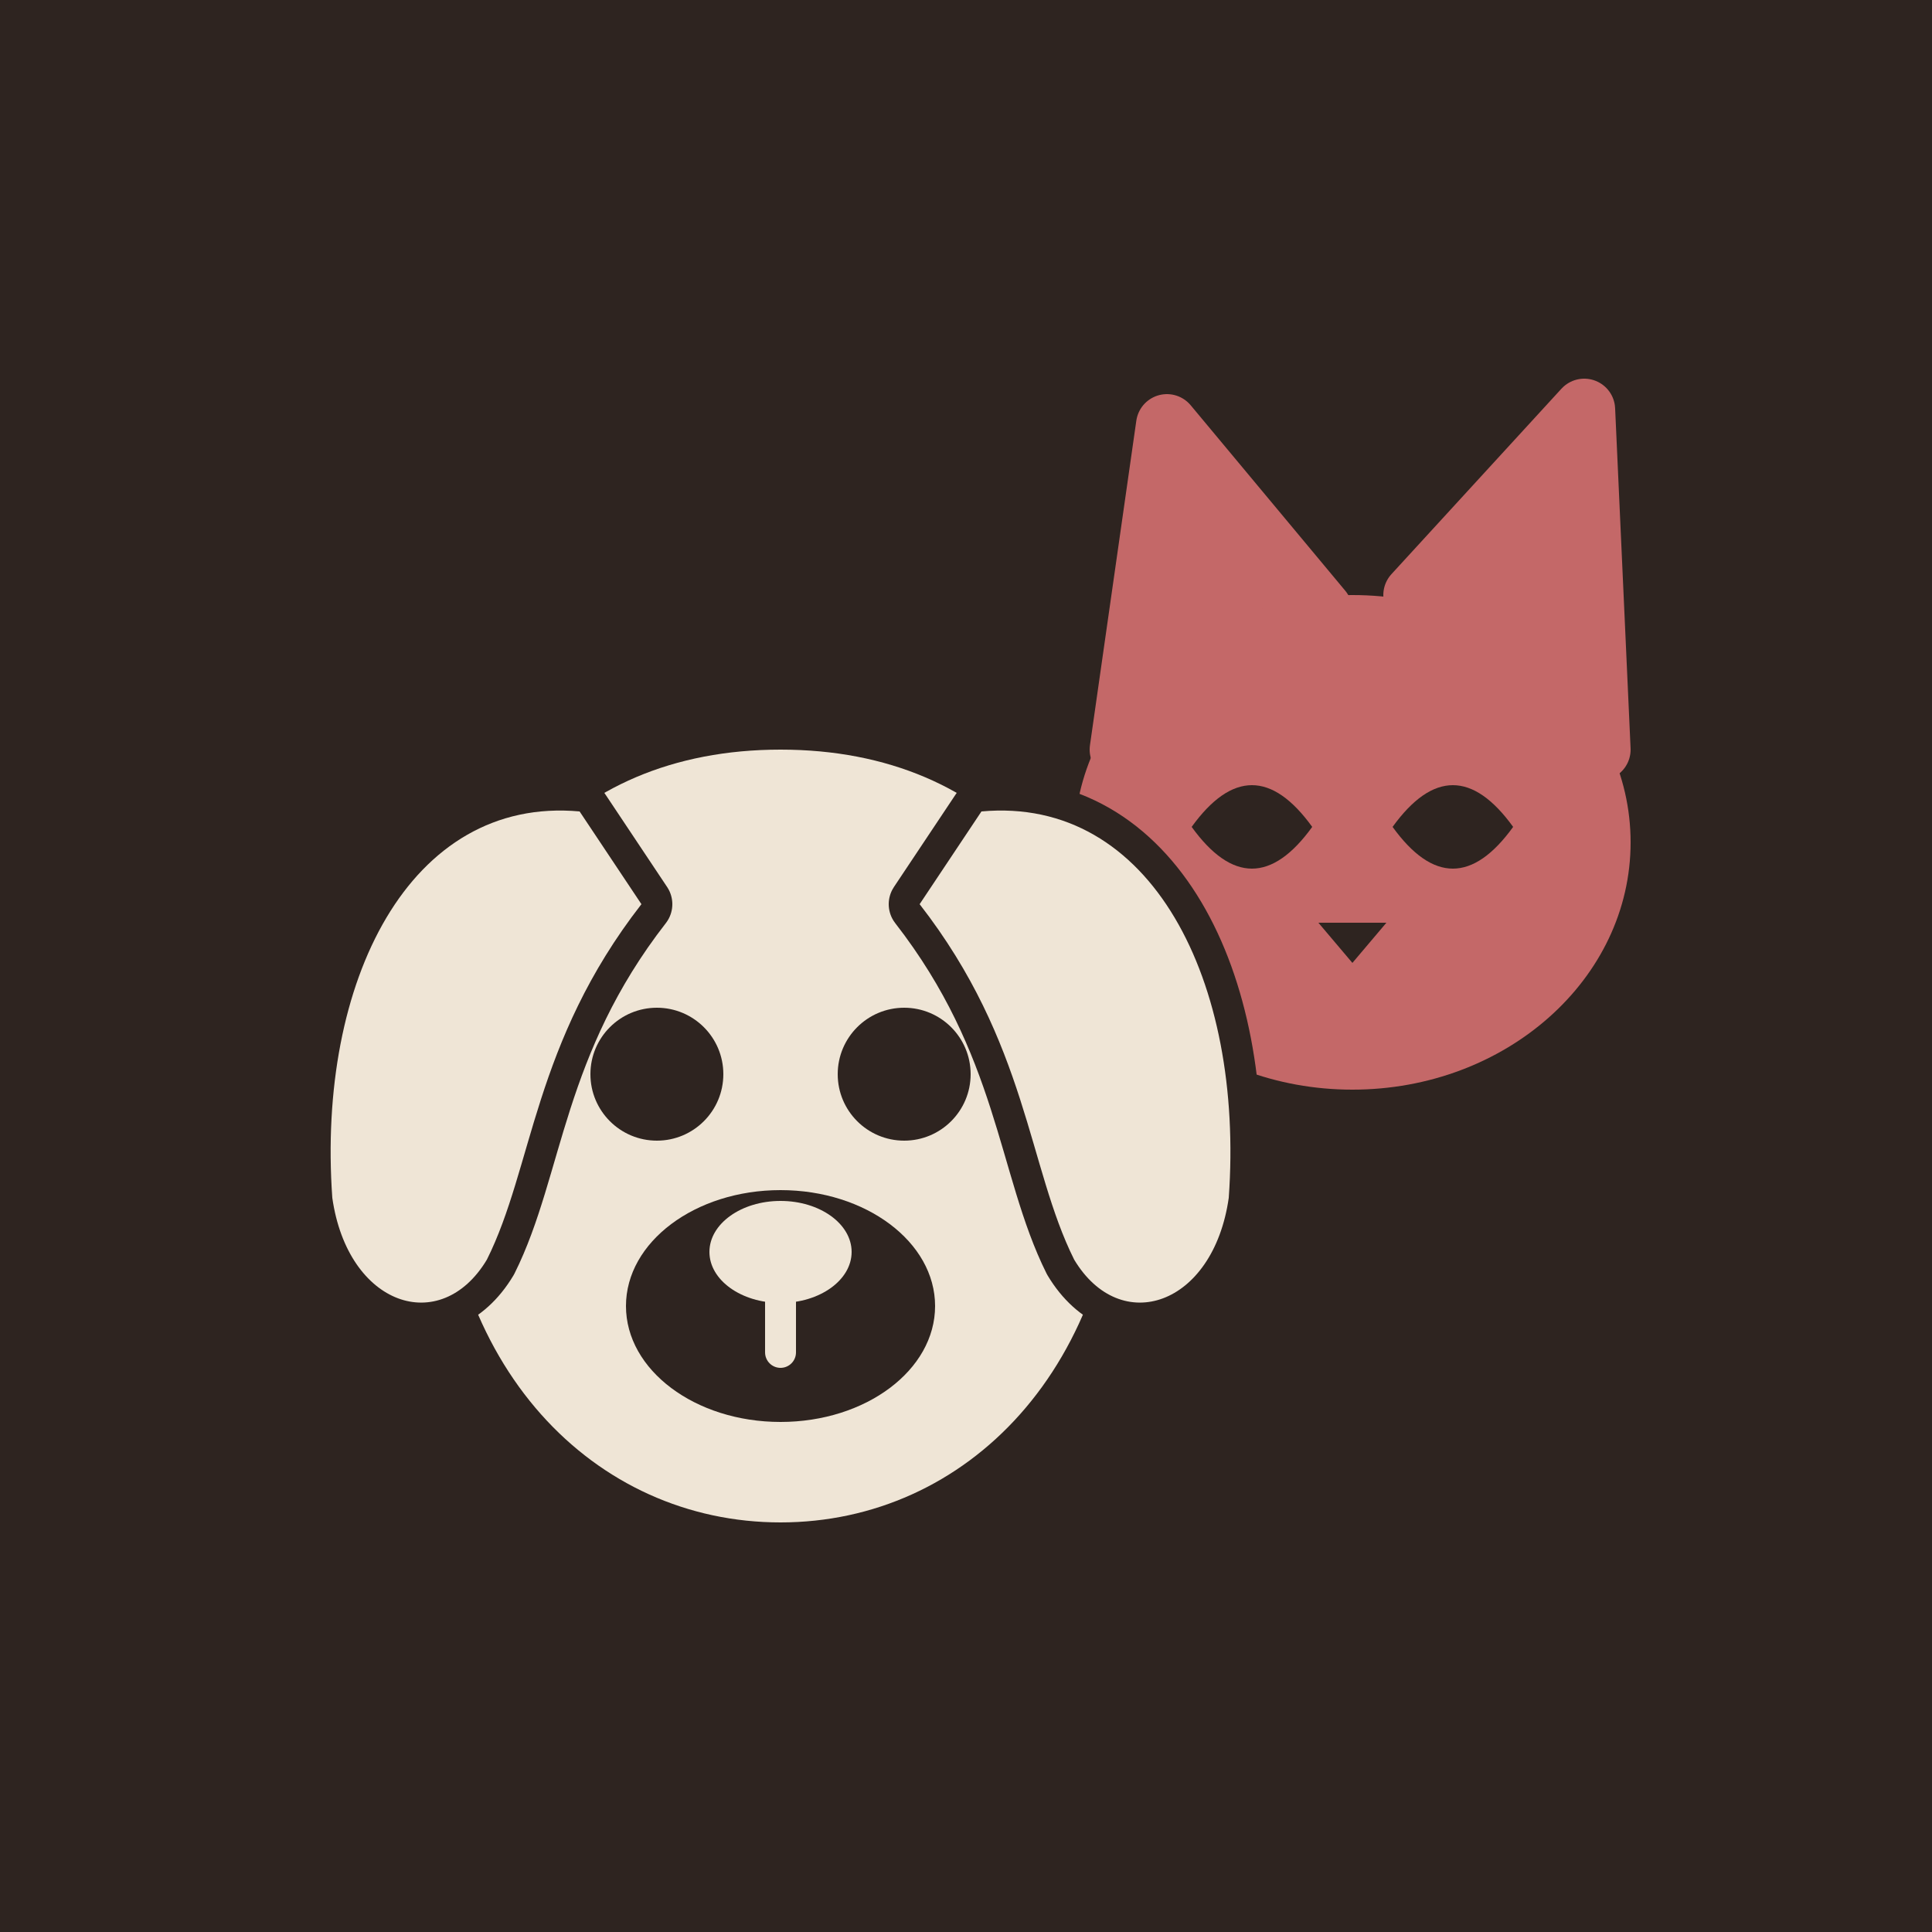
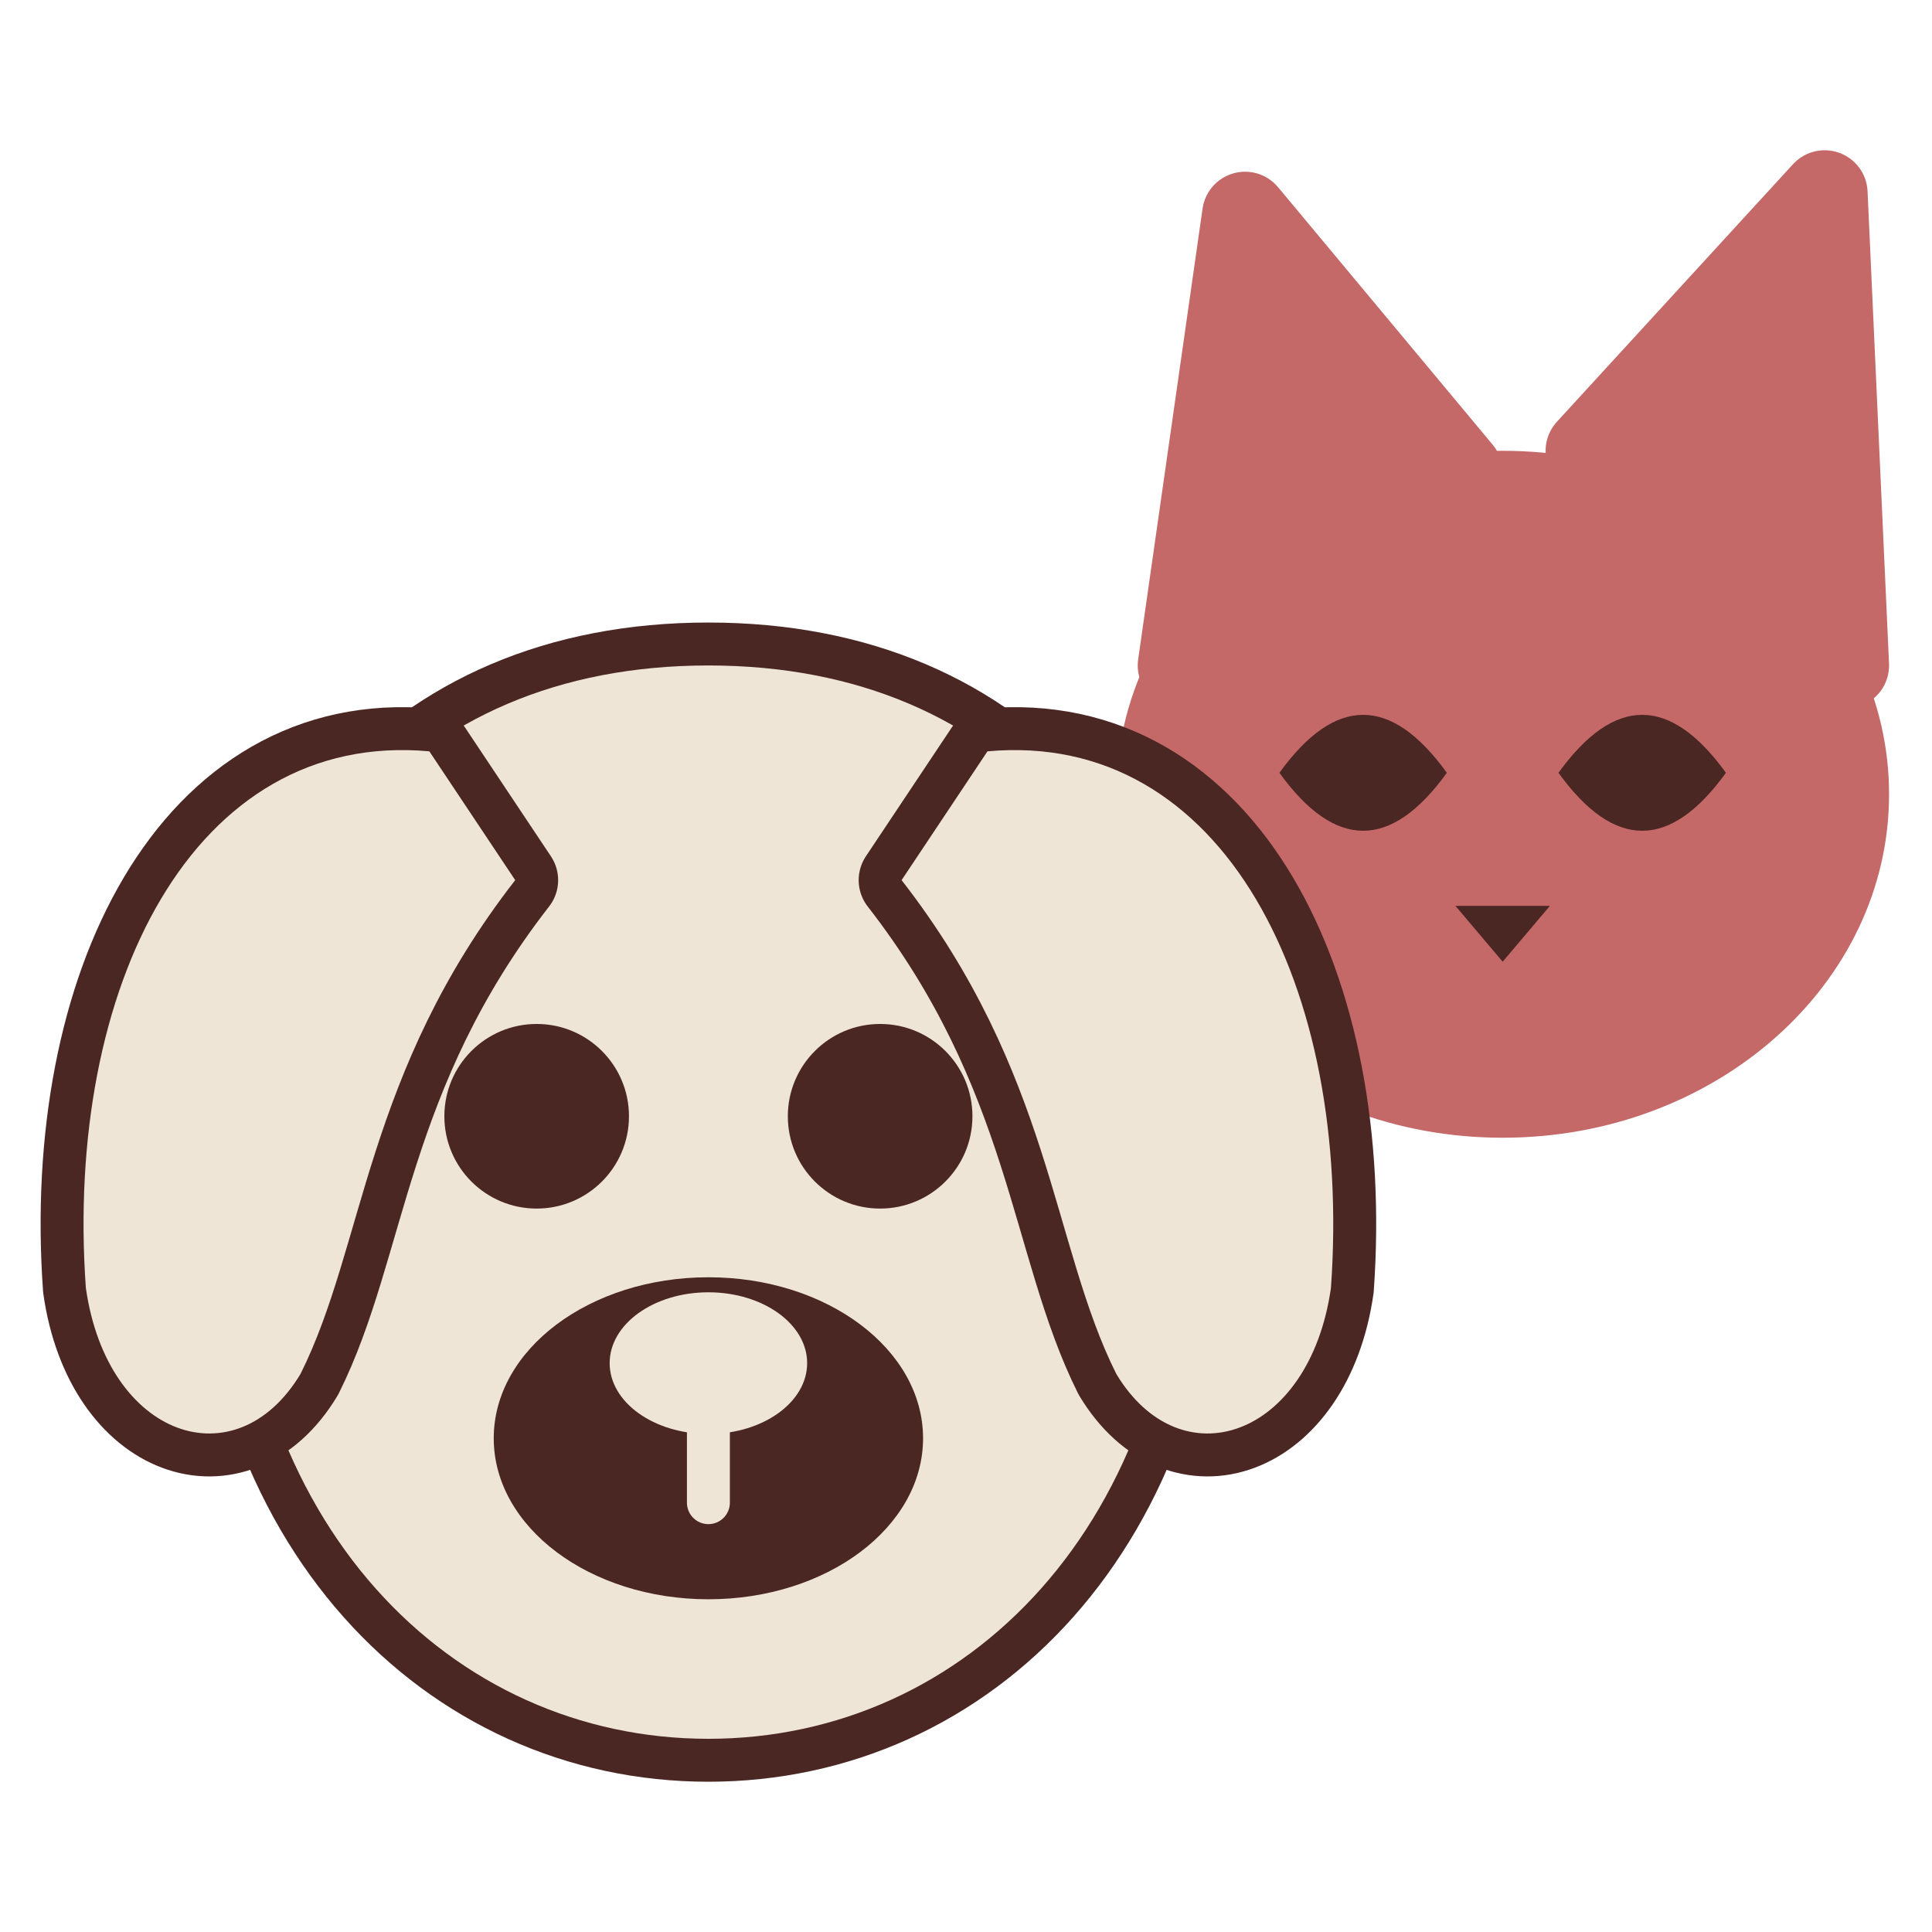
<svg xmlns="http://www.w3.org/2000/svg" viewBox="5 5 90 90" role="img" aria-label="Prime Origins">
-   <rect x="0" y="0" width="100" height="100" fill="#2e2420" />
-   <g transform="translate(50 50) scale(0.72) translate(-50 -50)">
-     <g fill="#c46868" stroke="#c46868" stroke-width="4" stroke-linejoin="round">
-       <path d="M60 36 L63 15 L73 27 Z M79 26 L90 14 L91 36 Z" />
-     </g>
-     <ellipse cx="75" cy="42" rx="18" ry="16" fill="#c46868" />
-     <path d="M64.6 41 Q68.5 35.6 72.4 41 Q68.5 46.4 64.6 41 Z M77.6 41 Q81.5 35.6 85.4 41 Q81.5 46.4 77.6 41 Z M72.8 47.2 h4.4 l-2.2 2.6 z" fill="#2e2420" />
-     <g fill="#efe5d6" stroke="#2e2420" stroke-width="4" paint-order="stroke" stroke-linejoin="round">
-       <path d="M38 36 C52 36 60 46 60 60 C60 76 50 86 38 86 C26 86 16 76 16 60 C16 46 24 36 38 36 Z" />
-       <path d="M25 40 C14 39 8 51 9 65 C10 72 16 74 19 69 C22 63 22 55 29 46 Z" />
-       <path d="M51 40 C62 39 68 51 67 65 C66 72 60 74 57 69 C54 63 54 55 47 46 Z" />
-     </g>
-     <circle cx="30" cy="57" r="4.3" fill="#2e2420" />
-     <circle cx="46" cy="57" r="4.3" fill="#2e2420" />
-     <ellipse cx="38" cy="72" rx="10" ry="7.5" fill="#2e2420" />
-     <ellipse cx="38" cy="68.5" rx="4.6" ry="3.3" fill="#efe5d6" />
-     <path d="M38 71.5 V75" stroke="#efe5d6" stroke-width="2" stroke-linecap="round" />
+   <g fill="#c46868" stroke="#c46868" stroke-width="4" stroke-linejoin="round">
+     <path d="M60 36 L63 15 L73 27 Z M79 26 L90 14 L91 36 Z" />
  </g>
+   <ellipse cx="75" cy="42" rx="18" ry="16" fill="#c46868" />
+   <path d="M64.6 41 Q68.5 35.6 72.4 41 Q68.5 46.4 64.6 41 Z M77.6 41 Q81.5 35.6 85.4 41 Q81.5 46.4 77.6 41 Z M72.8 47.2 h4.4 l-2.2 2.6 z" fill="#4b2724" />
+   <g fill="#efe5d6" stroke="#4b2724" stroke-width="4" paint-order="stroke" stroke-linejoin="round">
+     <path d="M38 36 C52 36 60 46 60 60 C60 76 50 86 38 86 C26 86 16 76 16 60 C16 46 24 36 38 36 Z" />
+     <path d="M25 40 C14 39 8 51 9 65 C10 72 16 74 19 69 C22 63 22 55 29 46 Z" />
+     <path d="M51 40 C62 39 68 51 67 65 C66 72 60 74 57 69 C54 63 54 55 47 46 Z" />
+   </g>
+   <circle cx="30" cy="57" r="4.3" fill="#4b2724" />
+   <circle cx="46" cy="57" r="4.3" fill="#4b2724" />
+   <ellipse cx="38" cy="72" rx="10" ry="7.5" fill="#4b2724" />
+   <ellipse cx="38" cy="68.5" rx="4.6" ry="3.3" fill="#efe5d6" />
+   <path d="M38 71.5 V75" stroke="#efe5d6" stroke-width="2" stroke-linecap="round" />
</svg>
